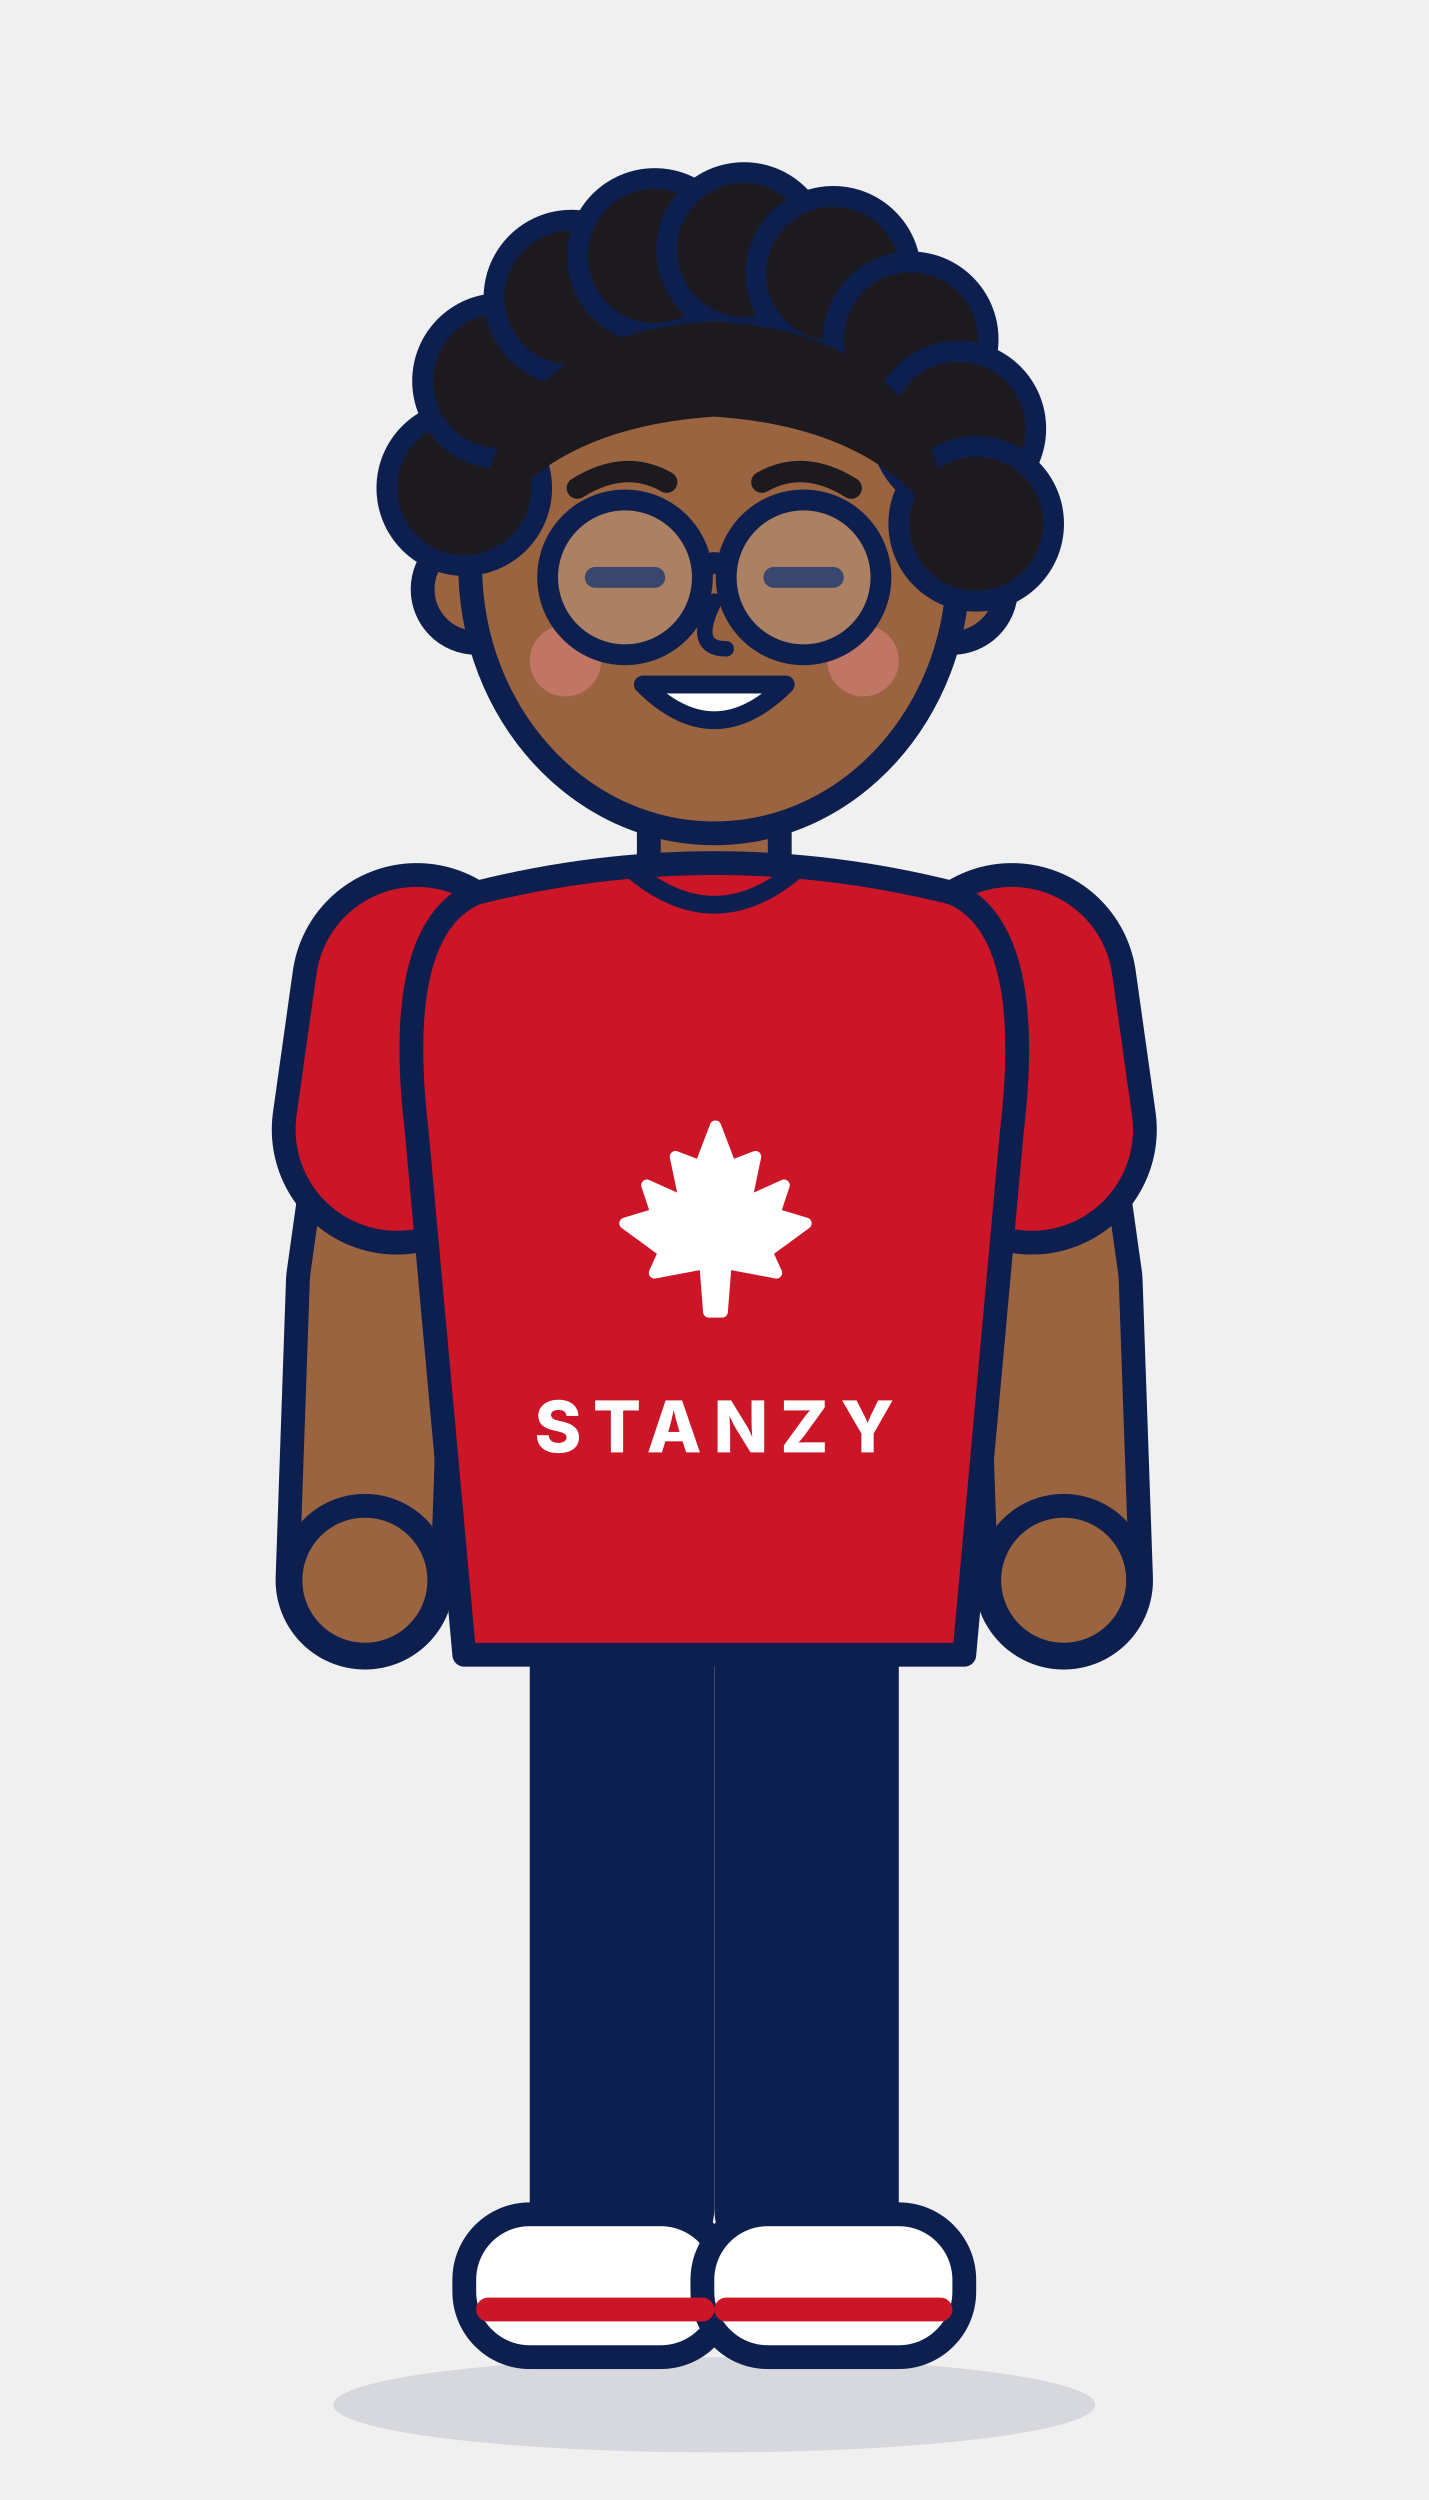
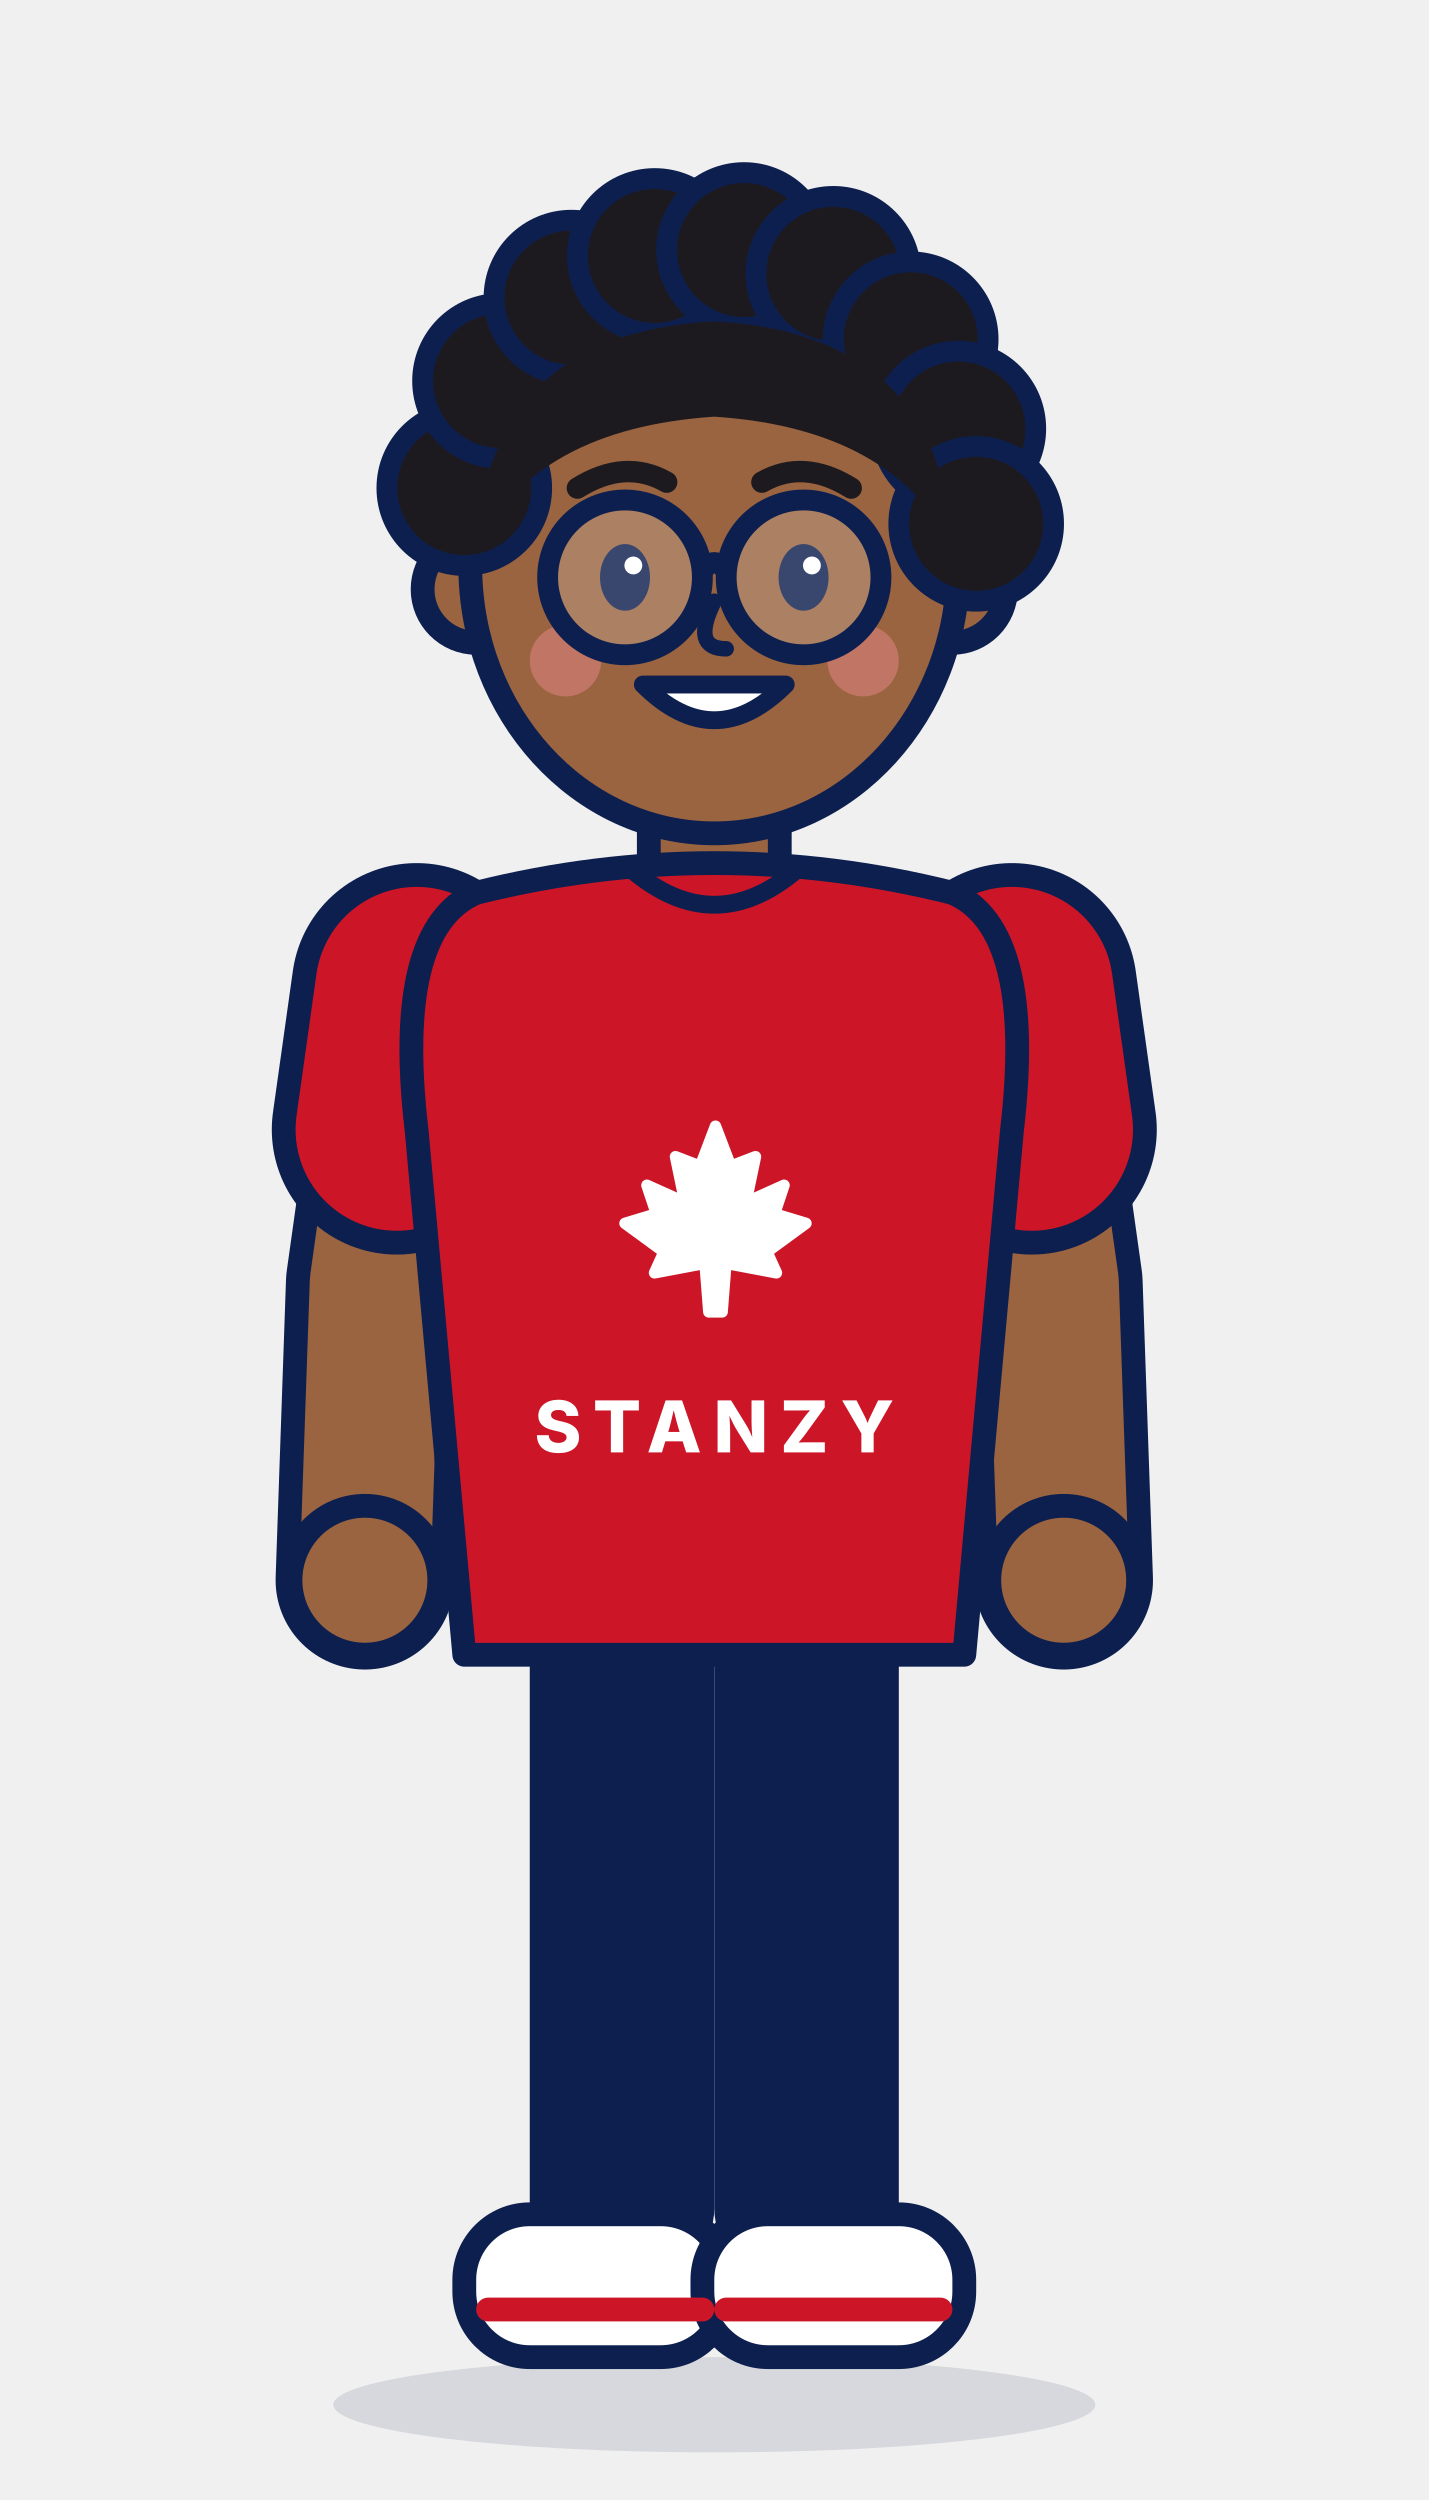
<svg xmlns="http://www.w3.org/2000/svg" viewBox="0 0 240 420">
  <ellipse cx="120" cy="404" rx="64" ry="8" fill="#0d1f4e" opacity=".12" />
  <rect x="91" y="262" width="27" height="118" rx="9" fill="#0d1f4e" stroke="#0d1f4e" stroke-width="4" stroke-linejoin="round" />
  <rect x="122" y="262" width="27" height="118" rx="9" fill="#0d1f4e" stroke="#0d1f4e" stroke-width="4" stroke-linejoin="round" />
  <rect x="78" y="372" width="44" height="24" rx="11" fill="#fff" stroke="#0d1f4e" stroke-width="4" stroke-linejoin="round" />
  <rect x="118" y="372" width="44" height="24" rx="11" fill="#fff" stroke="#0d1f4e" stroke-width="4" stroke-linejoin="round" />
  <path d="M82 388 H118 M122 388 H158" stroke="#cc1627" stroke-width="4" stroke-linecap="round" />
  <path d="M70.00 166.00 L63.04 215.51 L61.30 265.48" fill="none" stroke="#0d1f4e" stroke-width="30" stroke-linecap="round" stroke-linejoin="round" />
  <path d="M70.00 166.00 L63.04 215.51 L61.30 265.48" fill="none" stroke="#9a6440" stroke-width="22" stroke-linecap="round" stroke-linejoin="round" />
  <path d="M70.00 166.00 L66.66 189.77" fill="none" stroke="#0d1f4e" stroke-width="42" stroke-linecap="round" />
  <path d="M70.00 166.00 L66.66 189.77" fill="none" stroke="#cc1627" stroke-width="34" stroke-linecap="round" />
  <circle cx="61.30" cy="265.48" r="12.5" fill="#9a6440" stroke="#0d1f4e" stroke-width="4" stroke-linejoin="round" />
  <path d="M170.00 166.00 L176.96 215.51 L178.70 265.48" fill="none" stroke="#0d1f4e" stroke-width="30" stroke-linecap="round" stroke-linejoin="round" />
  <path d="M170.00 166.00 L176.96 215.51 L178.70 265.48" fill="none" stroke="#9a6440" stroke-width="22" stroke-linecap="round" stroke-linejoin="round" />
  <path d="M170.00 166.00 L173.34 189.77" fill="none" stroke="#0d1f4e" stroke-width="42" stroke-linecap="round" />
  <path d="M170.00 166.00 L173.34 189.77" fill="none" stroke="#cc1627" stroke-width="34" stroke-linecap="round" />
  <circle cx="178.70" cy="265.48" r="12.5" fill="#9a6440" stroke="#0d1f4e" stroke-width="4" stroke-linejoin="round" />
  <rect x="109" y="124" width="22" height="26" rx="6" fill="#9a6440" stroke="#0d1f4e" stroke-width="4" stroke-linejoin="round" />
  <path d="M80 150 Q120 140 160 150 Q174 156 170 190 L162 278 L78 278 L70 190 Q66 156 80 150 Z" fill="#cc1627" stroke="#0d1f4e" stroke-width="4" stroke-linejoin="round" />
  <path d="M106 146 Q120 158 134 146" fill="none" stroke="#0d1f4e" stroke-width="3" stroke-linecap="round" />
  <g transform="translate(101 186) scale(1.6)">
    <path d="M12 2 L13.6 6.2 L16.2 5.2 L15.2 10 L19.2 8.2 L18.2 11.2 L21.5 12.2 L17.4 15.2 L18.4 17.4 L13.1 16.4 L12.7 21.5 L11.3 21.5 L10.9 16.4 L5.6 17.4 L6.6 15.2 L2.5 12.2 L5.8 11.2 L4.8 8.2 L8.8 10 L7.8 5.2 L10.4 6.2 Z" fill="#ffffff" stroke="#ffffff" stroke-width="1.2" stroke-linejoin="round" />
  </g>
  <text x="120" y="244" text-anchor="middle" font-family="Inter" font-weight="800" font-size="12" letter-spacing="2" fill="#ffffff">STANZY</text>
  <g transform="rotate(0.00 120 140)">
    <circle cx="80" cy="99" r="9" fill="#9a6440" stroke="#0d1f4e" stroke-width="4" stroke-linejoin="round" />
    <circle cx="160" cy="99" r="9" fill="#9a6440" stroke="#0d1f4e" stroke-width="4" stroke-linejoin="round" />
    <ellipse cx="120" cy="95" rx="41" ry="45" fill="#9a6440" stroke="#0d1f4e" stroke-width="4" stroke-linejoin="round" />
    <circle cx="78" cy="82" r="13" fill="#1d1a1f" stroke="#0d1f4e" stroke-width="3.5" />
    <circle cx="84" cy="64" r="13" fill="#1d1a1f" stroke="#0d1f4e" stroke-width="3.5" />
    <circle cx="96" cy="50" r="13" fill="#1d1a1f" stroke="#0d1f4e" stroke-width="3.5" />
    <circle cx="110" cy="43" r="13" fill="#1d1a1f" stroke="#0d1f4e" stroke-width="3.5" />
    <circle cx="125" cy="42" r="13" fill="#1d1a1f" stroke="#0d1f4e" stroke-width="3.5" />
    <circle cx="140" cy="46" r="13" fill="#1d1a1f" stroke="#0d1f4e" stroke-width="3.5" />
    <circle cx="153" cy="57" r="13" fill="#1d1a1f" stroke="#0d1f4e" stroke-width="3.5" />
    <circle cx="161" cy="72" r="13" fill="#1d1a1f" stroke="#0d1f4e" stroke-width="3.5" />
    <circle cx="164" cy="88" r="13" fill="#1d1a1f" stroke="#0d1f4e" stroke-width="3.5" />
    <path d="M80 92 Q82 56 120 54 Q158 56 160 92 Q150 72 120 70 Q90 72 80 92 Z" fill="#1d1a1f" />
-     <path d="M100 97 H110 M130 97 H140" stroke="#0d1f4e" stroke-width="3.5" stroke-linecap="round" />
+     <ellipse cx="105.00" cy="97.00" rx="4.2" ry="5.6" fill="#0d1f4e" />
+     <ellipse cx="135.00" cy="97.00" rx="4.2" ry="5.6" fill="#0d1f4e" />
+     <circle cx="106.40" cy="95.00" r="1.5" fill="#fff" />
+     <circle cx="136.40" cy="95.00" r="1.5" fill="#fff" />
    <path d="M97 82.00 Q105 77.00 112 81.00" fill="none" stroke="#1d1a1f" stroke-width="3.6" stroke-linecap="round" />
    <path d="M128 81.00 Q135 77.00 143 82.00" fill="none" stroke="#1d1a1f" stroke-width="3.6" stroke-linecap="round" />
    <path d="M120 101 Q116 109 122 109" fill="none" stroke="#0d1f4e" stroke-width="2.6" stroke-linecap="round" />
    <path d="M108 115 Q120 127 132 115 Z" fill="#fff" stroke="#0d1f4e" stroke-width="3" stroke-linejoin="round" />
    <circle cx="95" cy="111" r="6" fill="#ee8a93" opacity=".45" />
    <circle cx="145" cy="111" r="6" fill="#ee8a93" opacity=".45" />
    <circle cx="105" cy="97" r="13" fill="rgba(255,255,255,.18)" stroke="#0d1f4e" stroke-width="3.5" />
    <circle cx="135" cy="97" r="13" fill="rgba(255,255,255,.18)" stroke="#0d1f4e" stroke-width="3.5" />
    <path d="M118 96 Q120 93 122 96" fill="none" stroke="#0d1f4e" stroke-width="3.5" />
  </g>
</svg>
